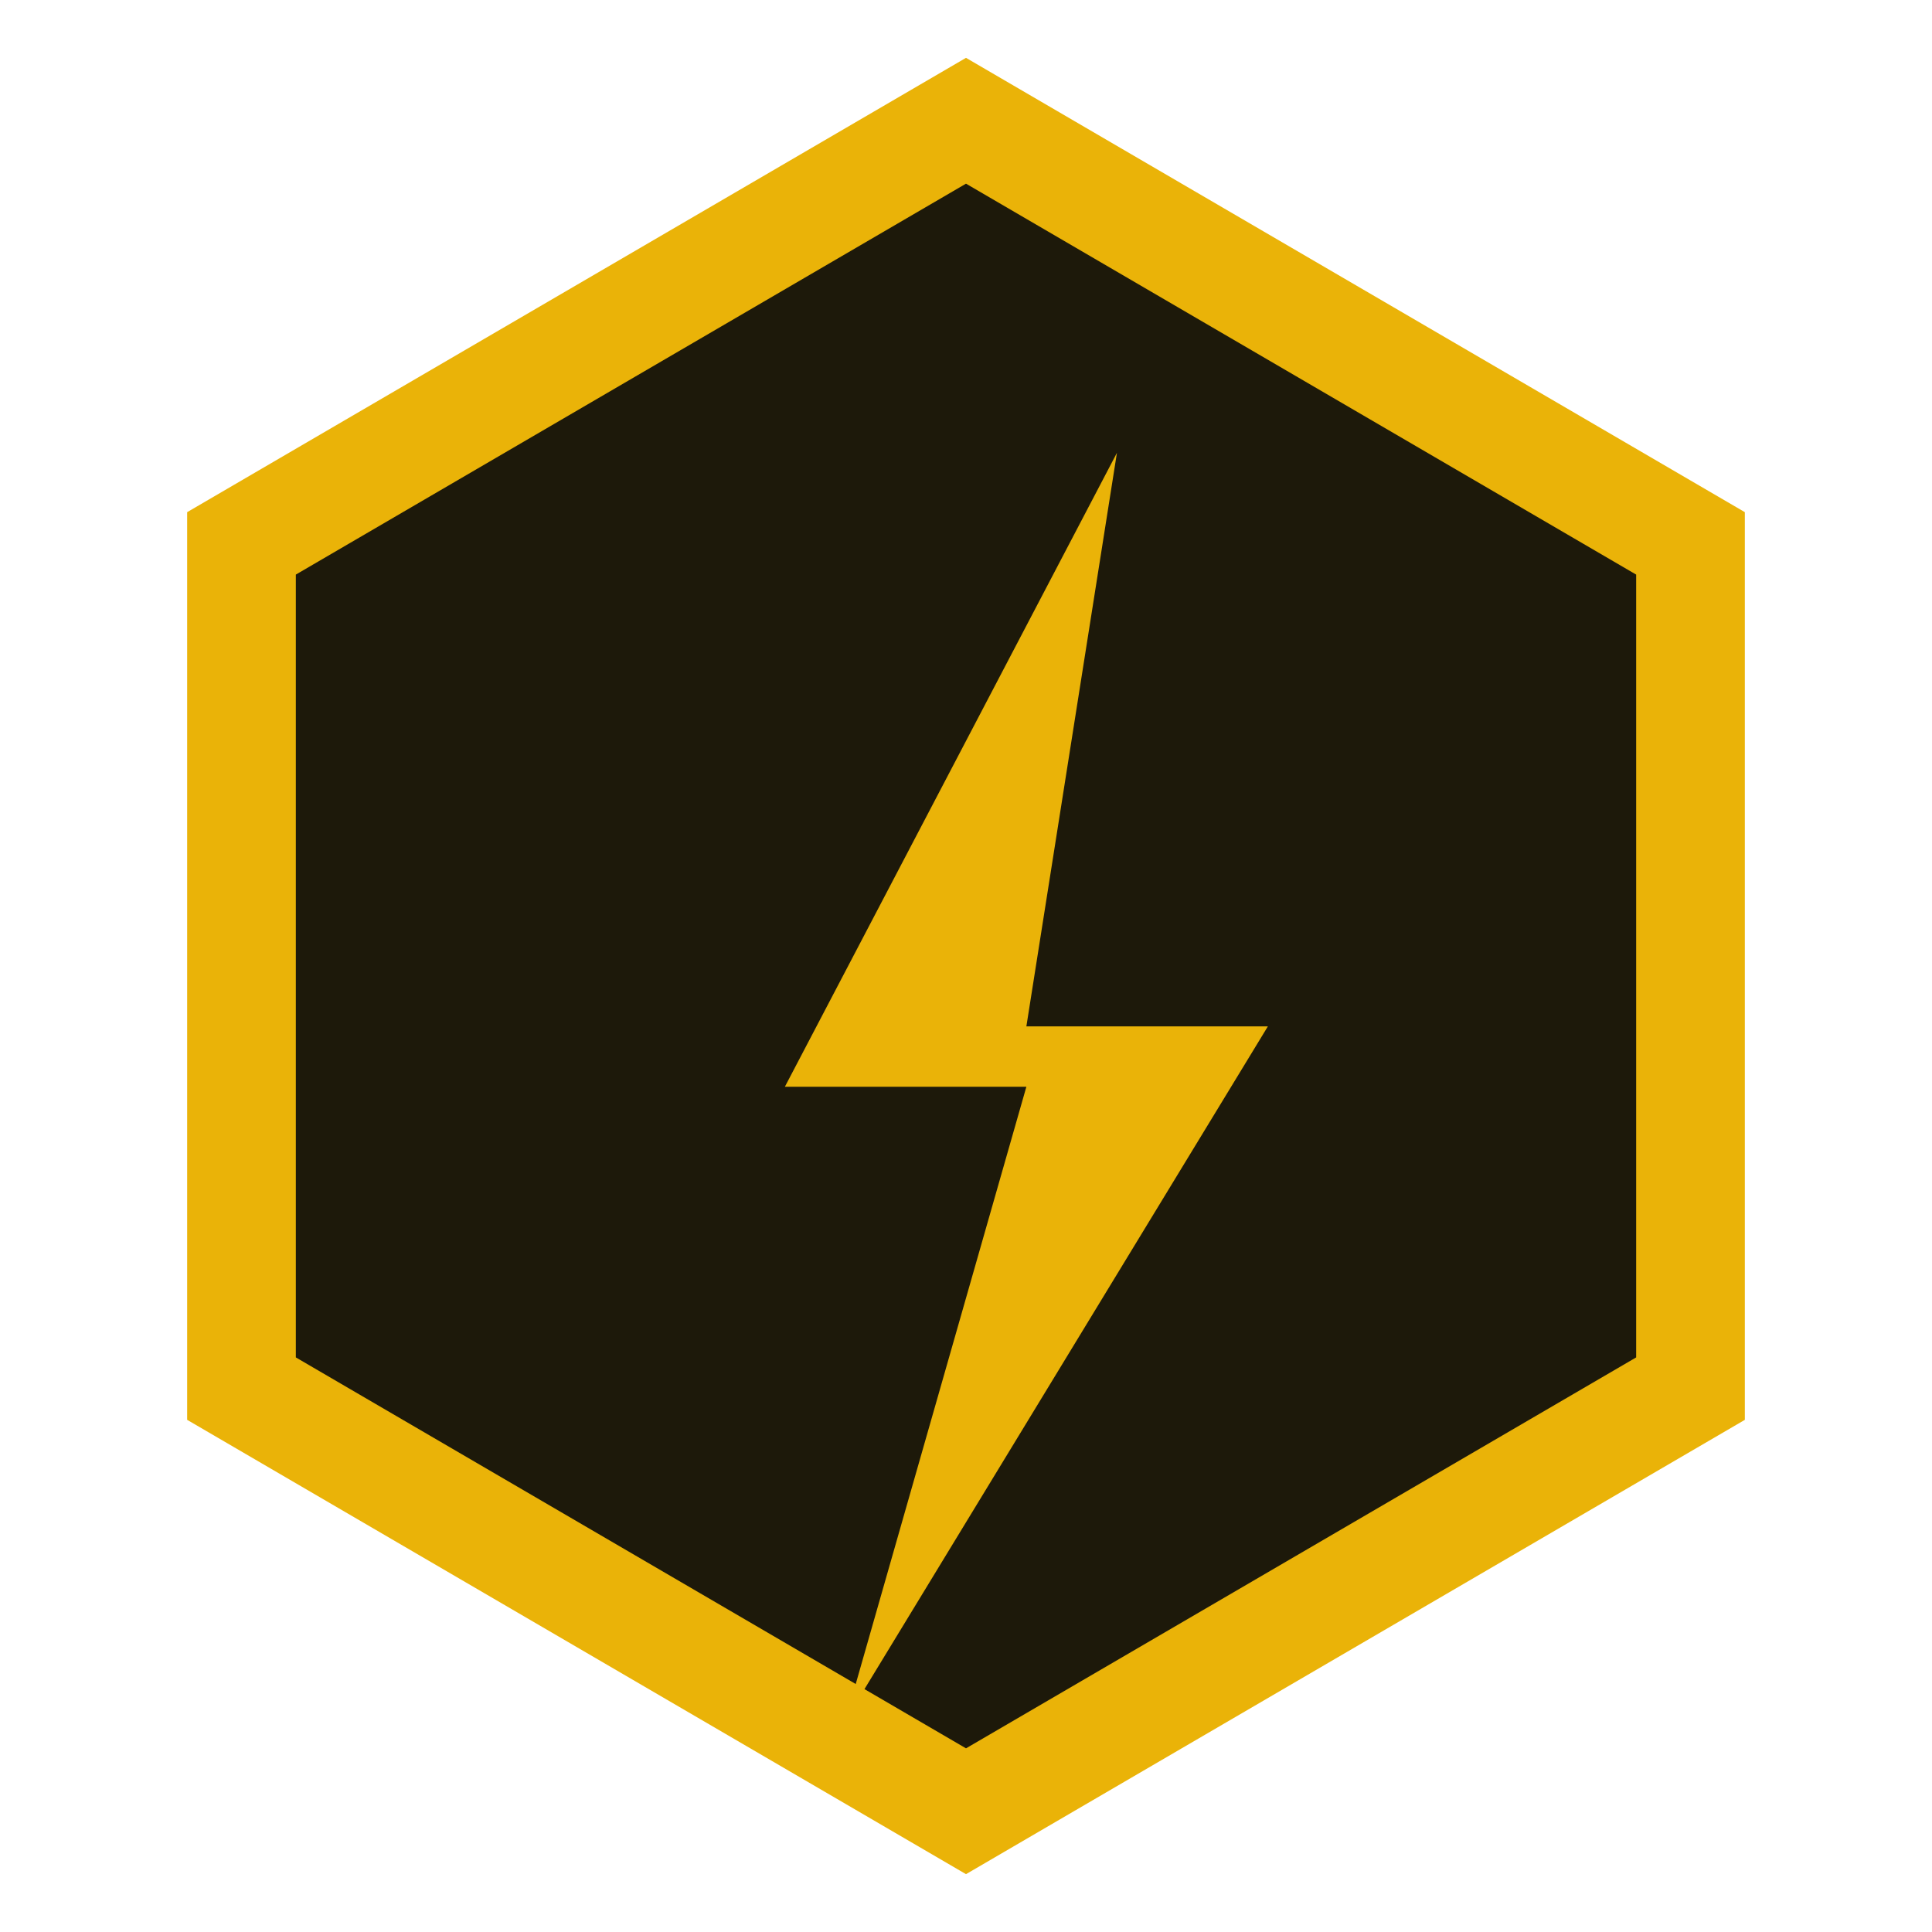
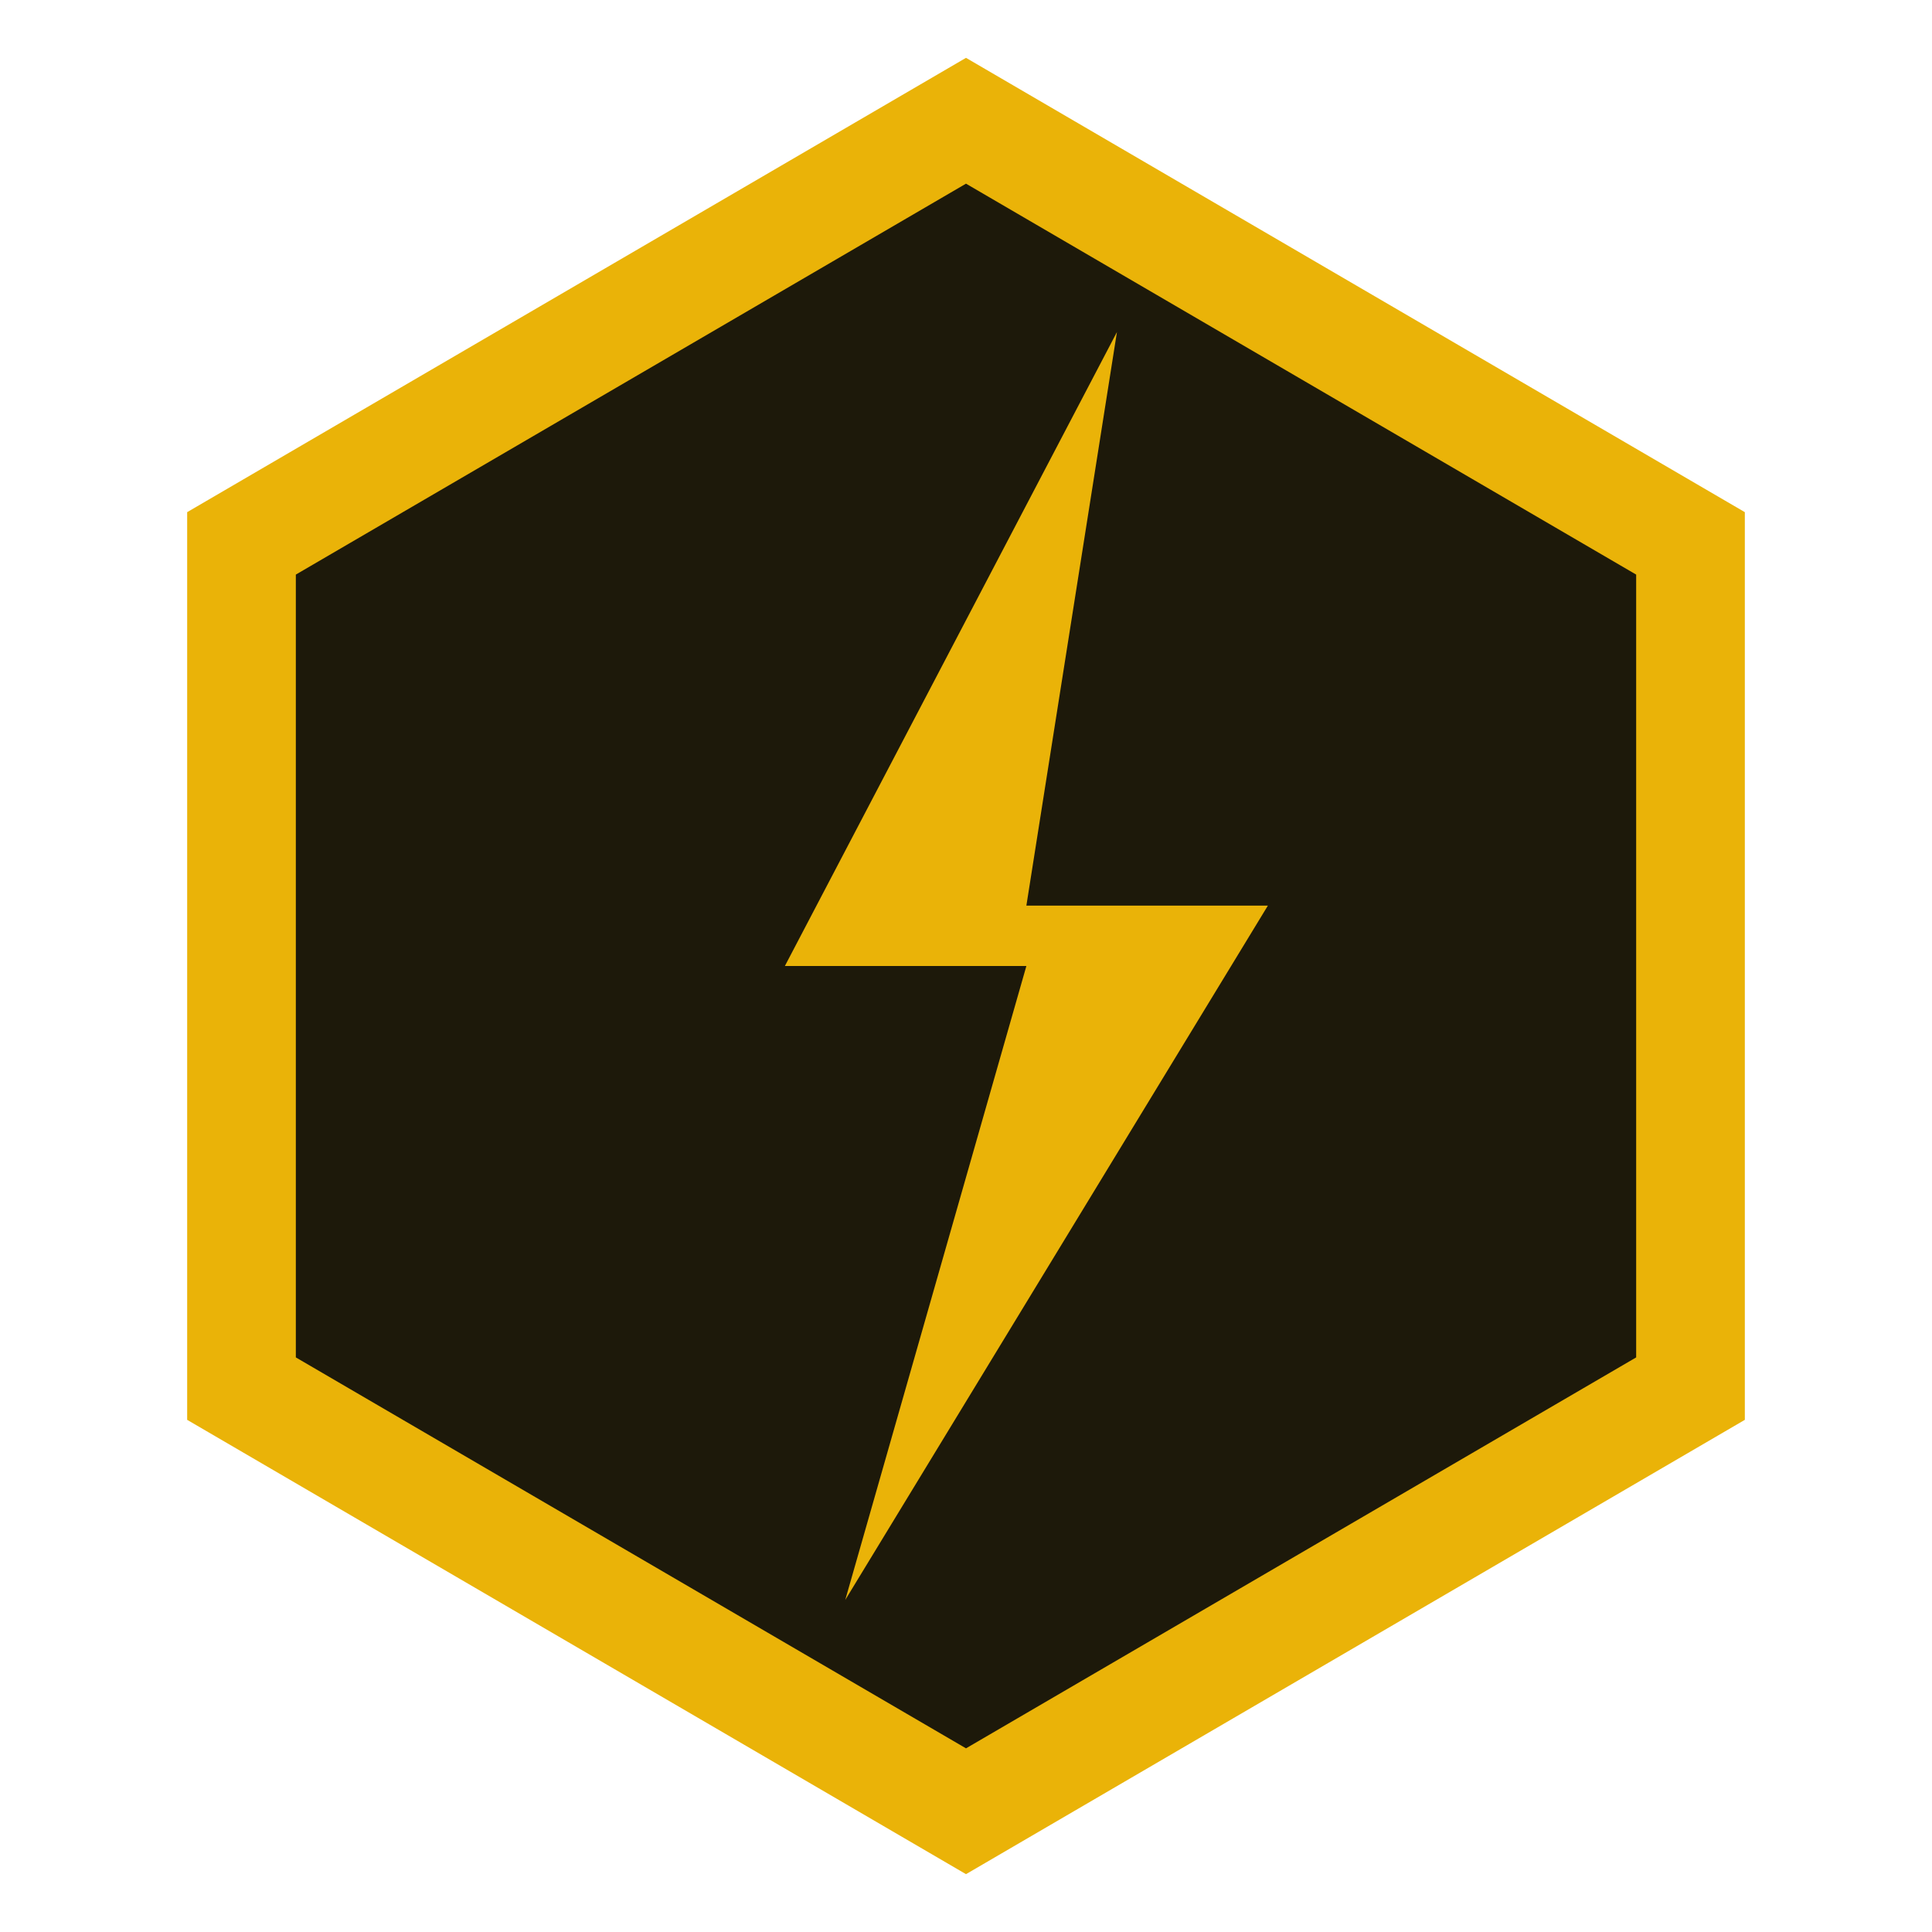
<svg xmlns="http://www.w3.org/2000/svg" viewBox="0 0 32 32">
  <polygon points="16,2 28,9 28,23 16,30 4,23 4,9" fill="#0C0C0B" />
  <polygon points="16,2 28,9 28,23 16,30 4,23 4,9" fill="rgba(234,179,8,0.08)" stroke="#EAB308" stroke-width="1.8" />
-   <path d="M18.5 7.5 L13 18 L17 18 L14 28.5 L21 17 L17 17 Z" fill="#EAB308" />
+   <path d="M18.5 5.5 L13 16 L17 16 L14 26.5 L21 15 L17 15 Z" fill="#EAB308" />
</svg>
